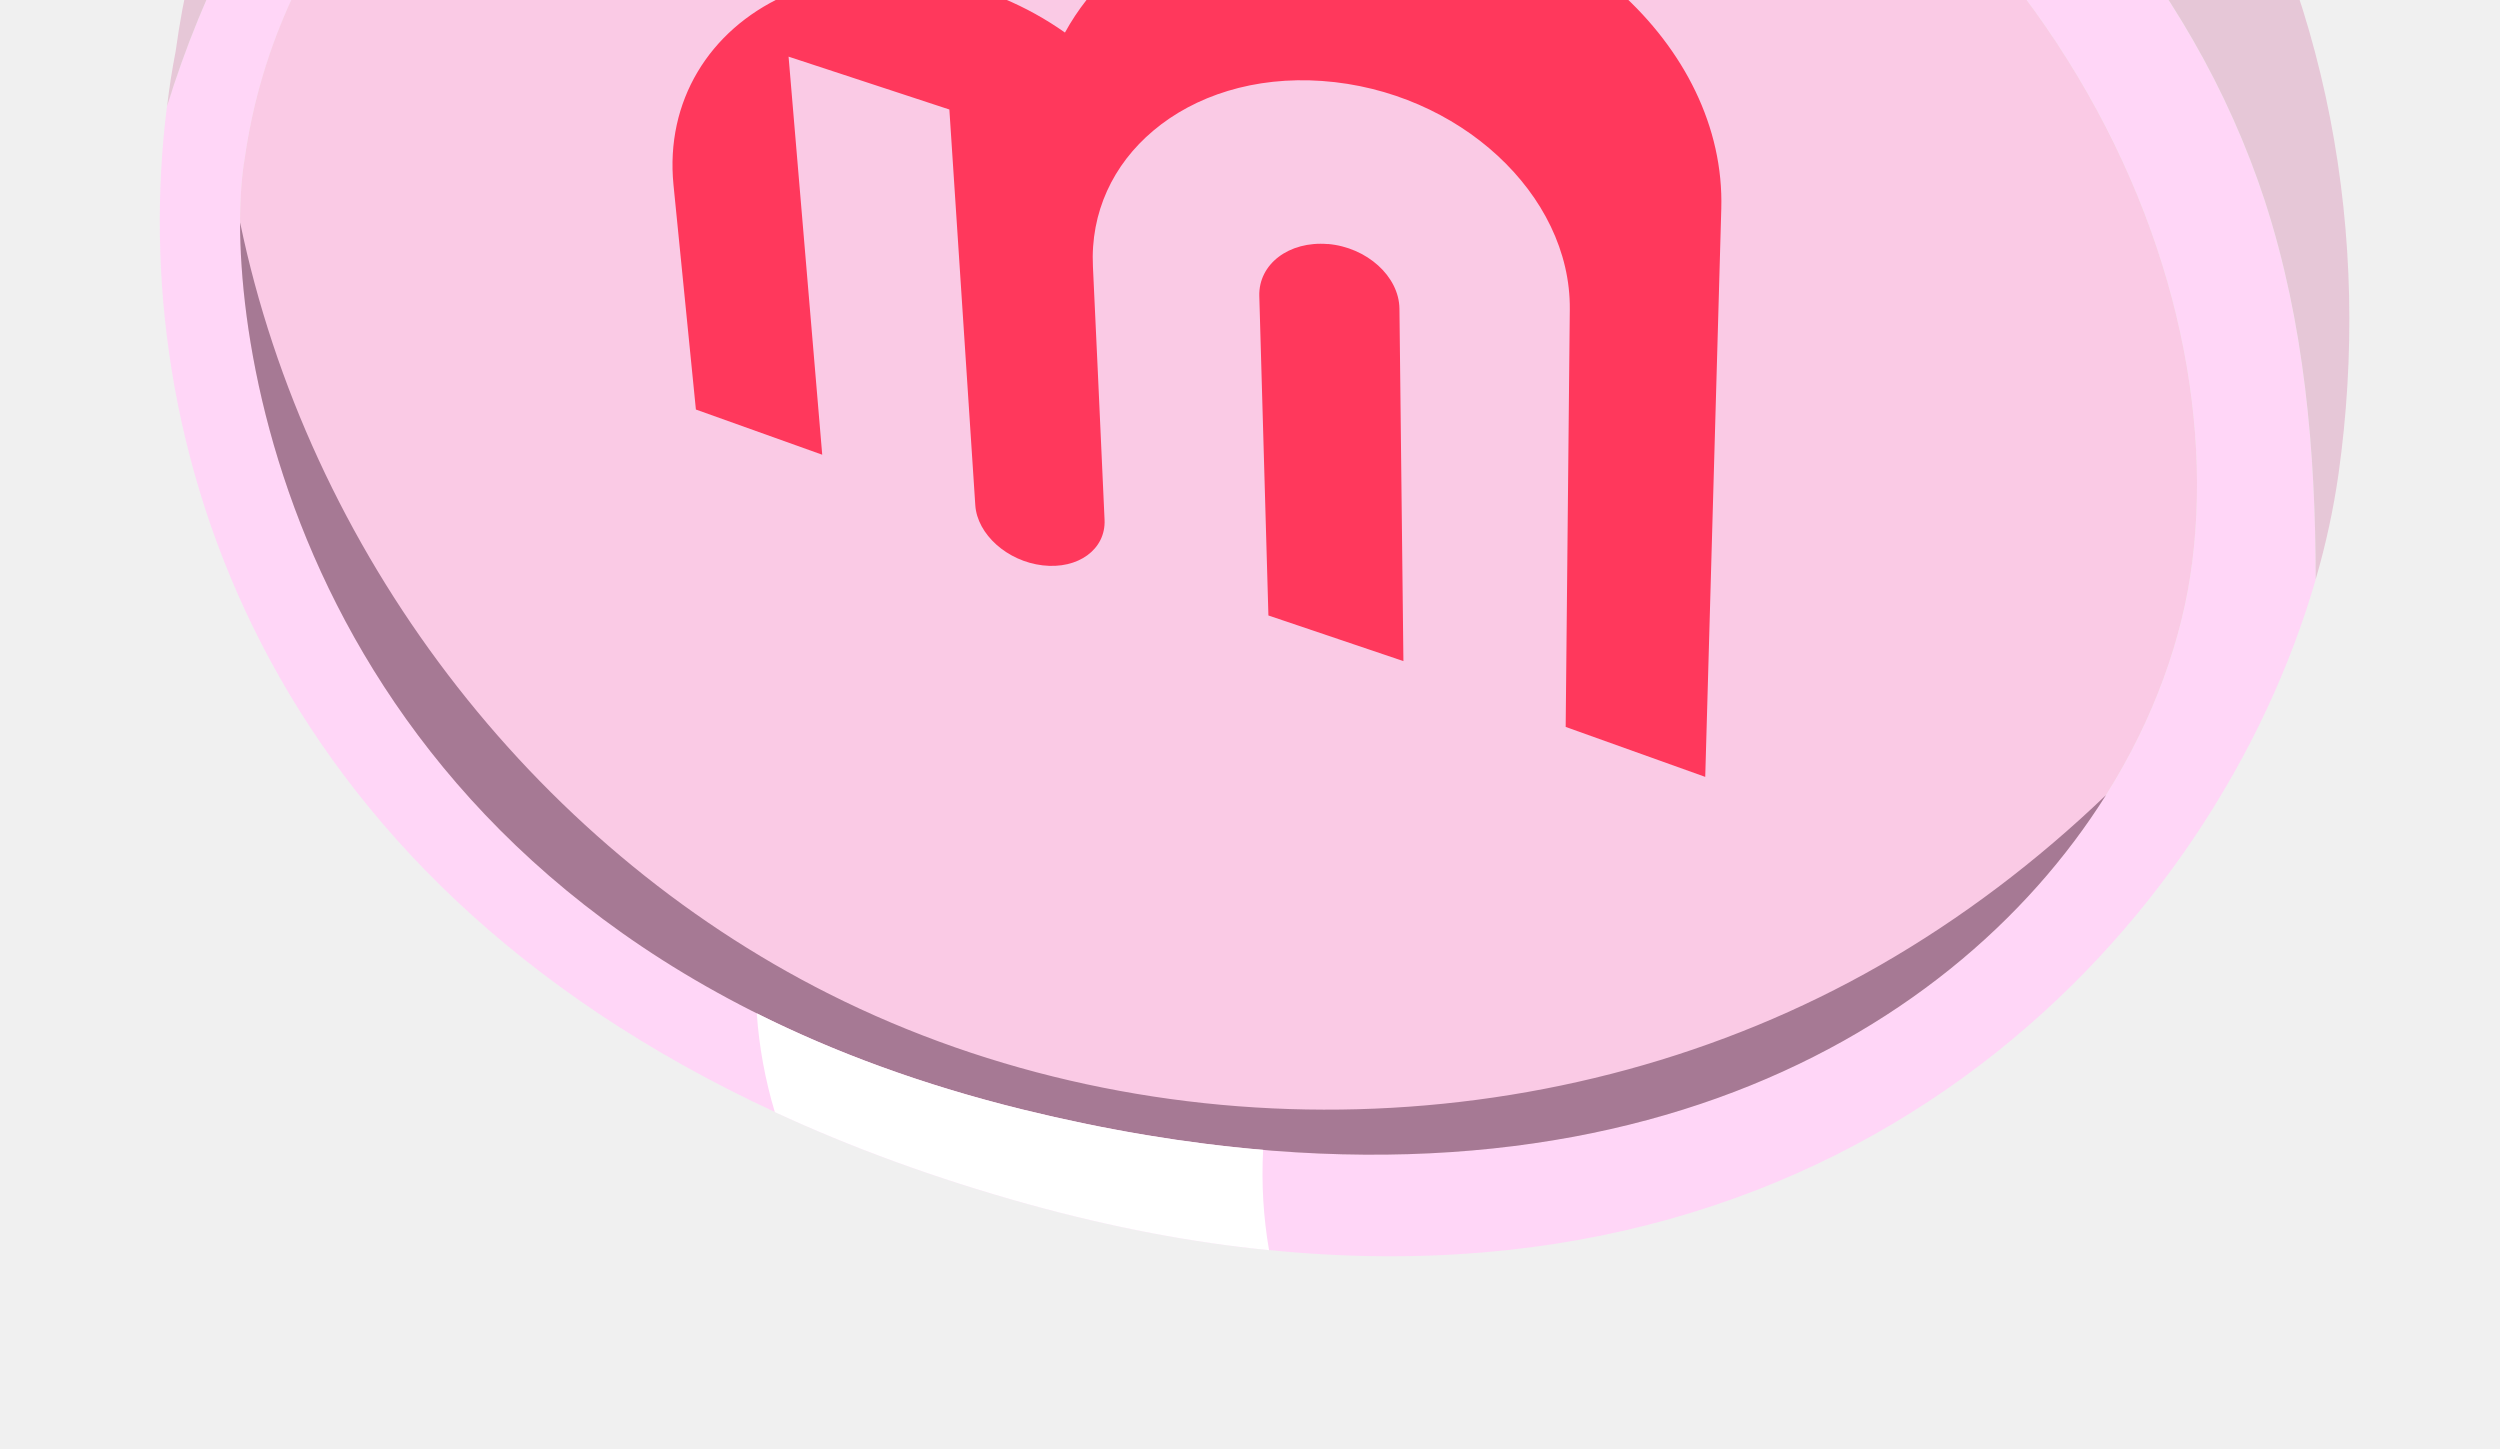
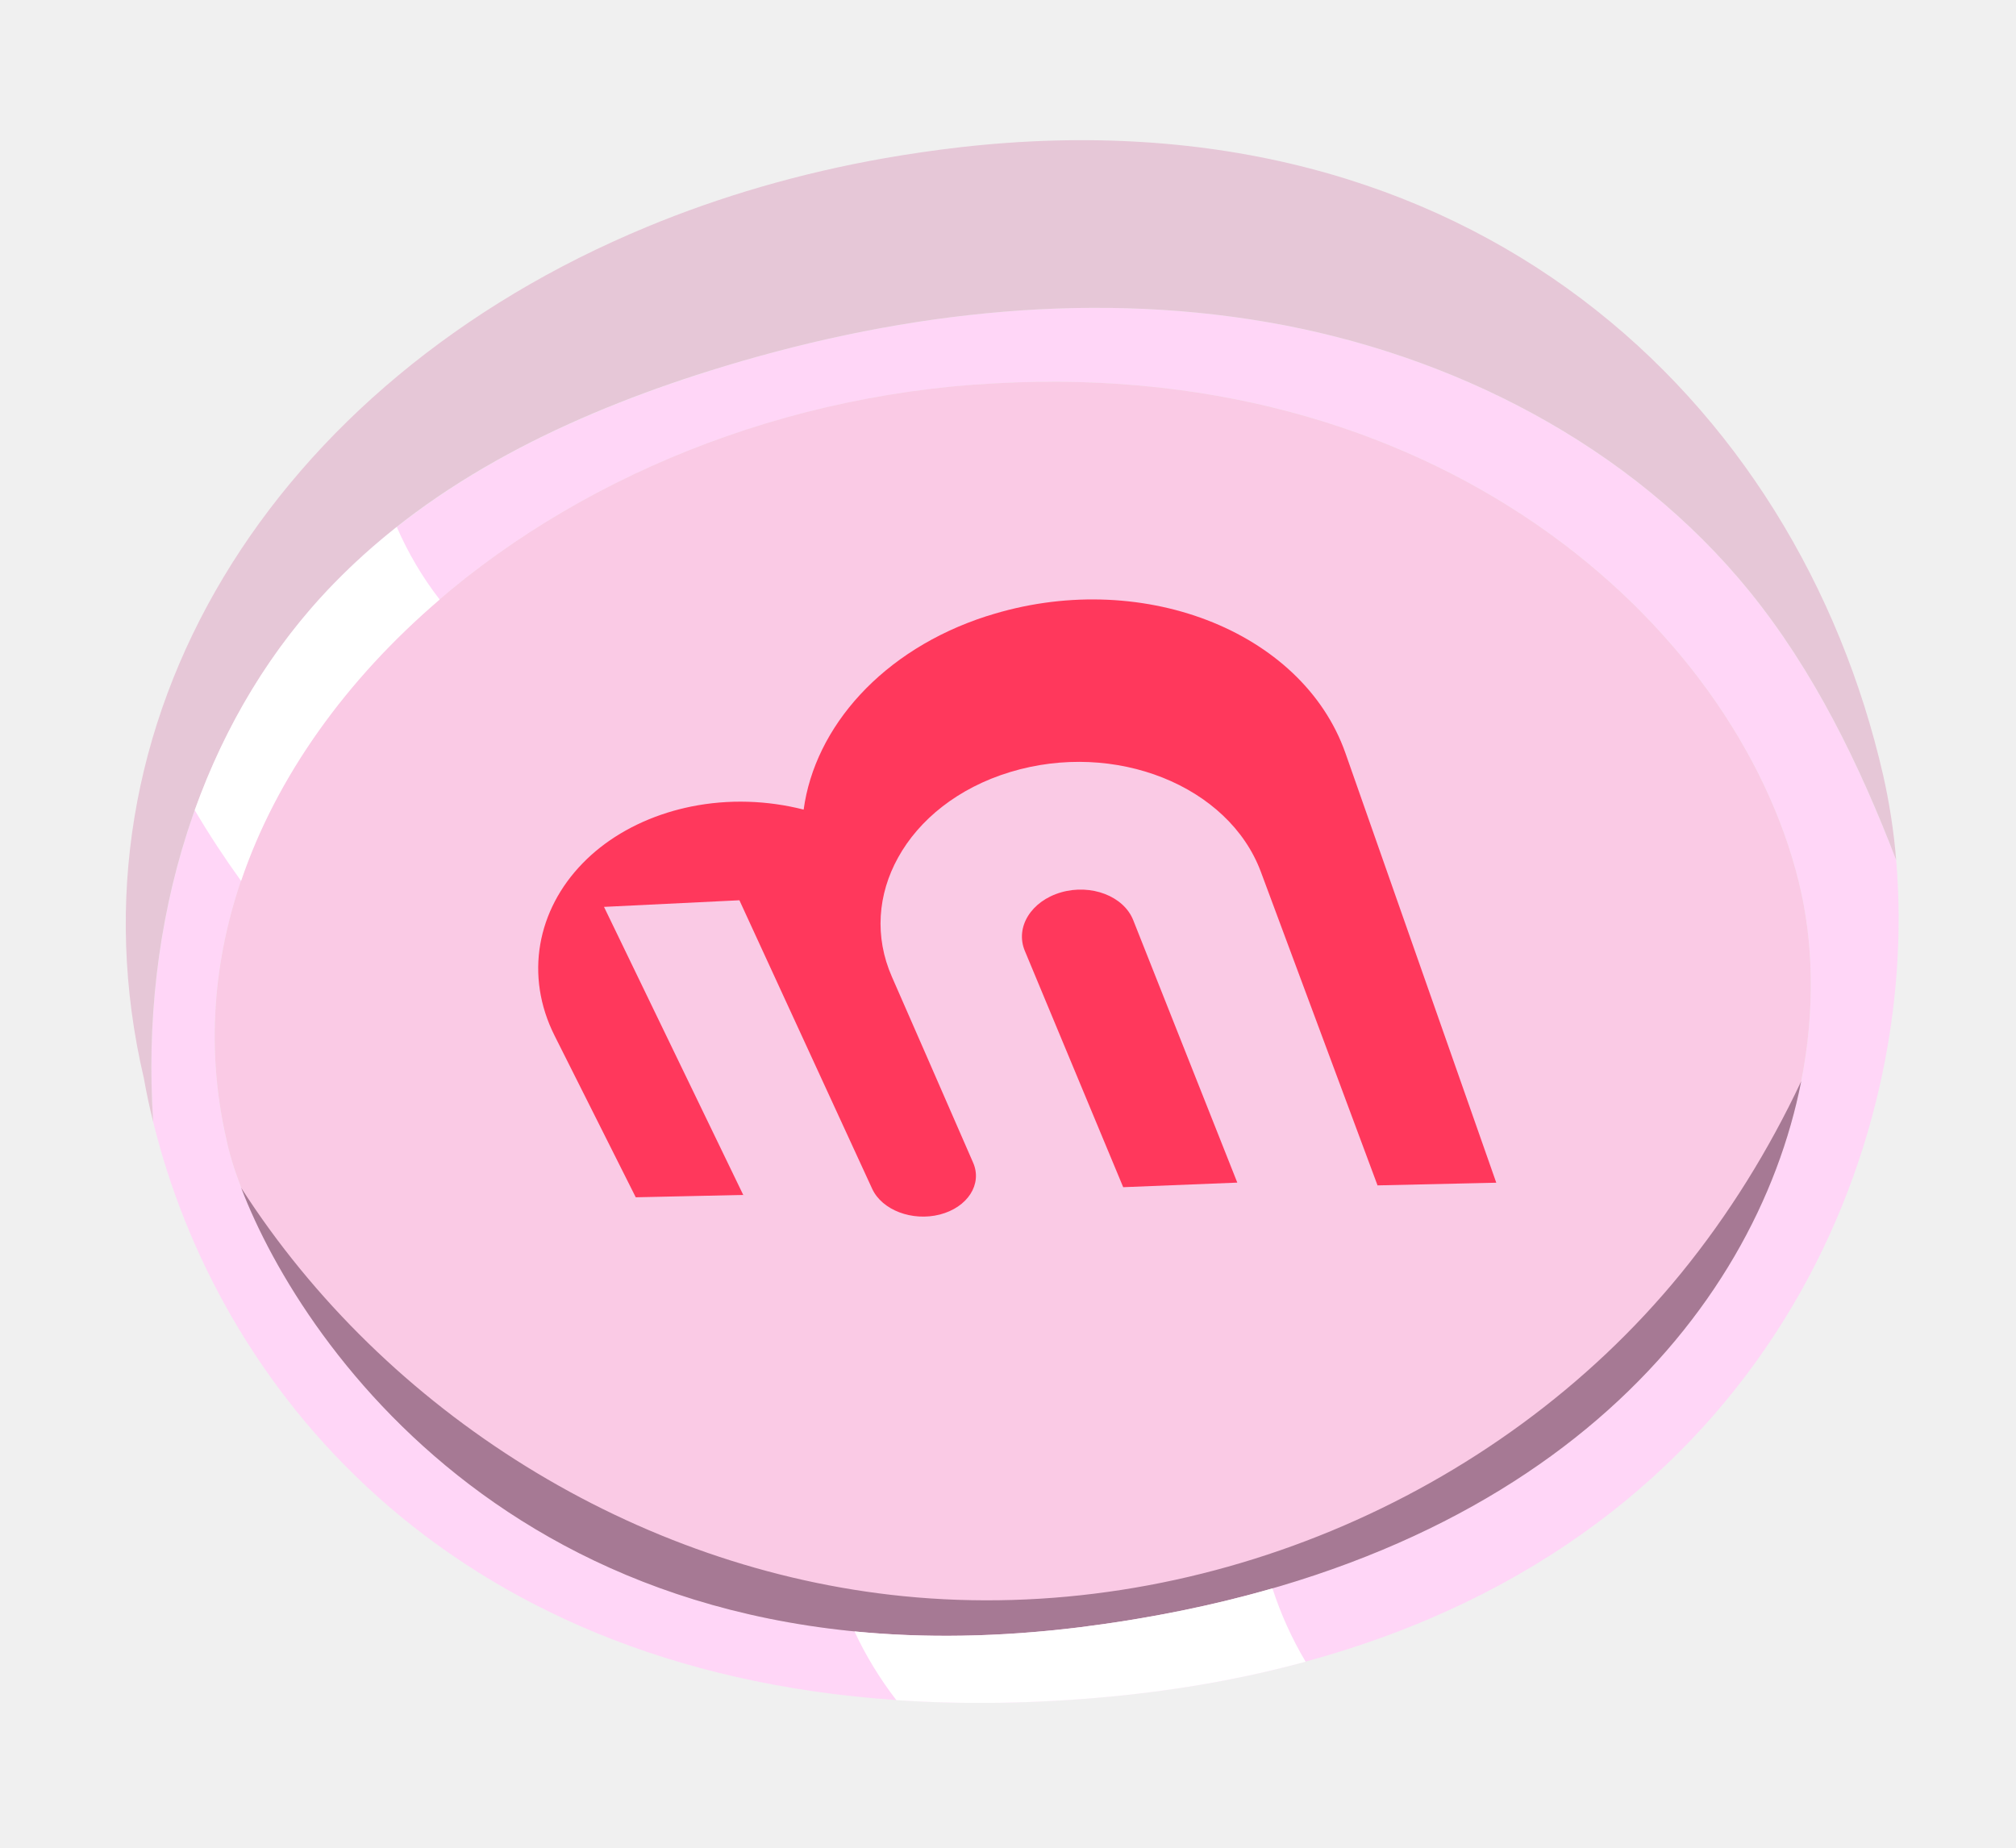
- <svg xmlns="http://www.w3.org/2000/svg" width="126" height="73" viewBox="0 0 126 73" fill="none">
-   <path d="M57.997 -26.255C50.652 -26.704 43.114 -26.31 36.121 -24.126C34.425 -23.598 32.76 -22.965 31.139 -22.211C25.989 -19.825 21.552 -16.304 17.881 -12.043L17.882 -12.038C13.594 -7.046 10.389 -1.042 8.416 5.351C6.299 22.131 13.051 43.994 39.056 56.045C42.875 57.821 47.102 59.376 51.789 60.678C56.05 61.859 60.106 62.623 63.964 63.003C94.019 66.038 111.728 46.477 116.711 29.201C116.706 22.73 116.144 16.257 114.148 10.124C110.468 -1.14 102.041 -10.524 91.852 -16.574C81.67 -22.631 69.831 -25.524 58.001 -26.255L57.997 -26.255ZM73.258 -19.479C101.18 -11.118 112.553 11.818 110.494 28.289C110.013 32.15 108.565 36.217 106.145 40.067C99.427 50.77 85.251 59.792 63.667 57.953C59.86 57.63 55.821 56.968 51.555 55.921C46.482 54.671 42.04 53.024 38.151 51.076C16.566 40.275 12.105 20.494 12.104 11.205L12.102 11.192C12.108 9.902 12.195 8.815 12.338 7.98C13.136 2.39 15.495 -2.606 19.015 -6.836C23.442 -12.174 29.718 -16.303 37.019 -18.902C47.742 -22.729 60.685 -23.25 73.266 -19.485L73.258 -19.479Z" fill="#FFD6F7" />
-   <path d="M73.258 -19.478C101.18 -11.118 112.553 11.818 110.494 28.289C110.013 32.15 108.565 36.217 106.145 40.067C98.239 52.662 80.016 62.924 51.551 55.922C18.31 47.744 12.095 22.167 12.1 11.206L12.098 11.193C12.104 9.903 12.19 8.816 12.334 7.981C15.616 -15.045 45.335 -27.843 73.257 -19.483L73.258 -19.478Z" fill="#FACAE5" />
-   <path d="M73.086 -34.809C74.643 -34.503 76.218 -34.15 77.796 -33.746C109.169 -25.641 121.241 -0.025 117.857 23.916C117.61 25.634 117.235 27.405 116.711 29.197C116.706 22.726 116.143 16.253 114.147 10.121C110.468 -1.143 102.041 -10.527 91.852 -16.578C81.67 -22.635 69.831 -25.528 58.001 -26.259C48.874 -26.819 39.44 -26.075 31.143 -22.215C19.979 -17.03 12.071 -6.501 8.421 5.352C8.532 4.407 8.678 3.48 8.855 2.571C11.965 -20.224 32.049 -35.456 57.593 -36.128C62.578 -36.262 67.777 -35.844 73.09 -34.814L73.086 -34.809Z" fill="#E6C7D7" />
-   <path d="M106.145 40.067C98.239 52.662 80.016 62.924 51.551 55.922C18.31 47.744 12.095 22.167 12.1 11.206C15.524 27.711 26.705 42.514 41.791 50.097C58.217 58.36 78.771 57.801 94.731 48.66C98.888 46.277 102.706 43.368 106.149 40.066L106.145 40.067Z" fill="#A67994" />
-   <path d="M38.146 51.076C42.036 53.024 46.477 54.672 51.551 55.921C55.817 56.968 59.856 57.63 63.662 57.953C63.572 59.644 63.673 61.344 63.96 63.008C60.103 62.628 56.046 61.863 51.785 60.682C47.103 59.38 42.87 57.821 39.052 56.05C38.565 54.429 38.258 52.76 38.142 51.077L38.146 51.076Z" fill="white" />
-   <path d="M68.787 -5.606C78.804 -5.064 86.988 2.295 86.753 10.519L85.944 39.155L78.91 36.637L79.118 15.592C79.177 9.796 73.52 4.572 66.637 4.081C63.222 3.838 60.213 4.824 58.124 6.588C56.107 8.284 54.947 10.696 55.084 13.448C55.164 15.027 55.49 22.249 55.67 26.2C55.738 27.685 54.337 28.706 52.548 28.494C50.768 28.286 49.253 26.933 49.155 25.463L47.848 5.519L39.744 2.855L41.44 22.918L35.073 20.64L33.944 9.32C33.524 5.092 35.758 1.527 39.489 -0.19C41.247 -1 43.335 -1.392 45.615 -1.246C46.127 -1.213 46.63 -1.151 47.127 -1.07C49.516 -0.671 51.764 0.291 53.674 1.641C56.185 -2.947 61.883 -5.979 68.787 -5.606Z" fill="#FF385C" />
-   <path d="M66.921 12.296C68.892 12.463 70.513 13.931 70.532 15.558L70.732 33.32L63.928 31.02L63.469 14.923C63.421 13.315 64.961 12.137 66.922 12.301L66.921 12.296Z" fill="#FF385C" />
+ <svg xmlns="http://www.w3.org/2000/svg" width="96" height="88" viewBox="0 0 96 88" fill="none">
+   <path d="M33.779 17.669C28.464 19.341 23.245 21.66 18.894 25.099C17.84 25.931 16.83 26.828 15.892 27.804C12.901 30.886 10.715 34.577 9.274 38.582L9.274 38.586C7.599 43.275 6.961 48.387 7.297 53.439C10.348 65.871 21.04 79.495 42.683 80.966C45.861 81.189 49.272 81.142 52.934 80.793C56.265 80.471 59.34 79.915 62.17 79.135C84.233 73.14 91.452 54.519 90.293 40.959C88.536 36.384 86.386 31.962 83.316 28.172C77.665 21.205 69.165 16.855 60.326 15.338C51.491 13.816 42.339 14.974 33.778 17.664L33.779 17.669ZM46.399 18.322C68.399 16.668 82.652 29.797 85.654 41.998C86.361 44.855 86.436 48.121 85.772 51.5C83.921 60.886 76.347 71.101 60.592 75.649C57.814 76.453 54.78 77.079 51.48 77.492C47.553 77.982 43.968 78.02 40.691 77.699C22.51 75.913 13.999 63.142 11.484 56.573L11.482 56.564C11.135 55.648 10.9 54.862 10.773 54.231C9.824 50.061 10.133 45.893 11.479 41.952C13.164 36.979 16.48 32.362 20.936 28.55C27.478 22.942 36.485 19.067 46.395 18.322L46.399 18.322Z" fill="#FFD6F7" />
+   <path d="M46.399 18.321C68.399 16.668 82.652 29.797 85.654 41.997C86.361 44.854 86.436 48.121 85.772 51.499C83.597 62.539 73.498 74.73 51.48 77.491C25.771 80.717 14.45 64.323 11.484 56.573L11.483 56.563C11.135 55.648 10.9 54.862 10.774 54.23C6.855 37.067 24.394 19.971 46.394 18.317L46.399 18.321Z" fill="#FACAE5" />
+   <path d="M42.125 7.534C43.309 7.328 44.518 7.151 45.743 7.01C70.113 4.243 85.582 19.076 89.673 36.916C89.963 38.197 90.179 39.552 90.294 40.959C88.536 36.384 86.386 31.962 83.317 28.172C77.666 21.205 69.166 16.855 60.327 15.338C51.491 13.816 42.339 14.974 33.778 17.664C27.173 19.739 20.711 22.821 15.89 27.795C9.402 34.483 6.668 44.067 7.296 53.435C7.12 52.74 6.973 52.044 6.851 51.354C2.877 34.402 12.942 18.198 30.815 10.802C34.3 9.355 38.092 8.244 42.125 7.534Z" fill="#E6C7D7" />
+   <path d="M85.772 51.499C83.598 62.539 73.498 74.73 51.48 77.491C25.772 80.717 14.45 64.323 11.485 56.573C18.372 67.31 30.287 74.743 43.004 76.018C56.849 77.409 71.23 71.443 80.032 60.663C82.325 57.853 84.234 54.762 85.772 51.495L85.772 51.499Z" fill="#A67994" />
+   <path d="M18.894 25.099C19.43 26.328 20.113 27.494 20.937 28.554C16.48 32.366 13.165 36.983 11.48 41.956C10.694 40.866 9.956 39.743 9.274 38.586L9.274 38.581C10.714 34.572 12.896 30.882 15.892 27.804C16.836 26.832 17.84 25.936 18.894 25.099Z" fill="white" />
+   <path d="M40.692 77.699C43.969 78.02 47.554 77.982 51.48 77.492C54.78 77.075 57.814 76.448 60.593 75.649C60.988 76.869 61.519 78.041 62.172 79.14C59.34 79.915 56.267 80.476 52.936 80.798C49.274 81.147 45.862 81.189 42.684 80.971C41.902 79.957 41.23 78.861 40.693 77.704L40.692 77.699Z" fill="white" />
+   <path d="M47.002 29.341C54.226 27.013 62.004 29.997 64.069 35.869L71.251 56.328L65.597 56.455L60.042 41.524C58.512 37.415 53.097 35.253 48.102 36.77C45.623 37.523 43.762 39.035 42.764 40.847C41.798 42.591 41.633 44.612 42.471 46.52C42.955 47.614 45.143 52.63 46.34 55.375C46.788 56.403 46.073 57.504 44.753 57.844C43.436 58.178 42.004 57.635 41.533 56.62L35.21 42.876L28.762 43.191L35.393 56.91L30.274 57.022L26.411 49.329C24.967 46.458 25.582 43.328 27.754 41.105C28.776 40.057 30.145 39.215 31.796 38.698C32.165 38.583 32.538 38.49 32.909 38.413C34.706 38.05 36.552 38.12 38.269 38.558C38.802 34.635 42.007 30.949 46.987 29.343L47.002 29.341Z" fill="#FF385C" />
+   <path d="M50.526 42.499C51.964 42.086 53.51 42.678 53.964 43.825L58.919 56.323L53.486 56.541L48.801 45.285C48.331 44.159 49.103 42.909 50.531 42.498L50.526 42.499Z" fill="#FF385C" />
</svg>
